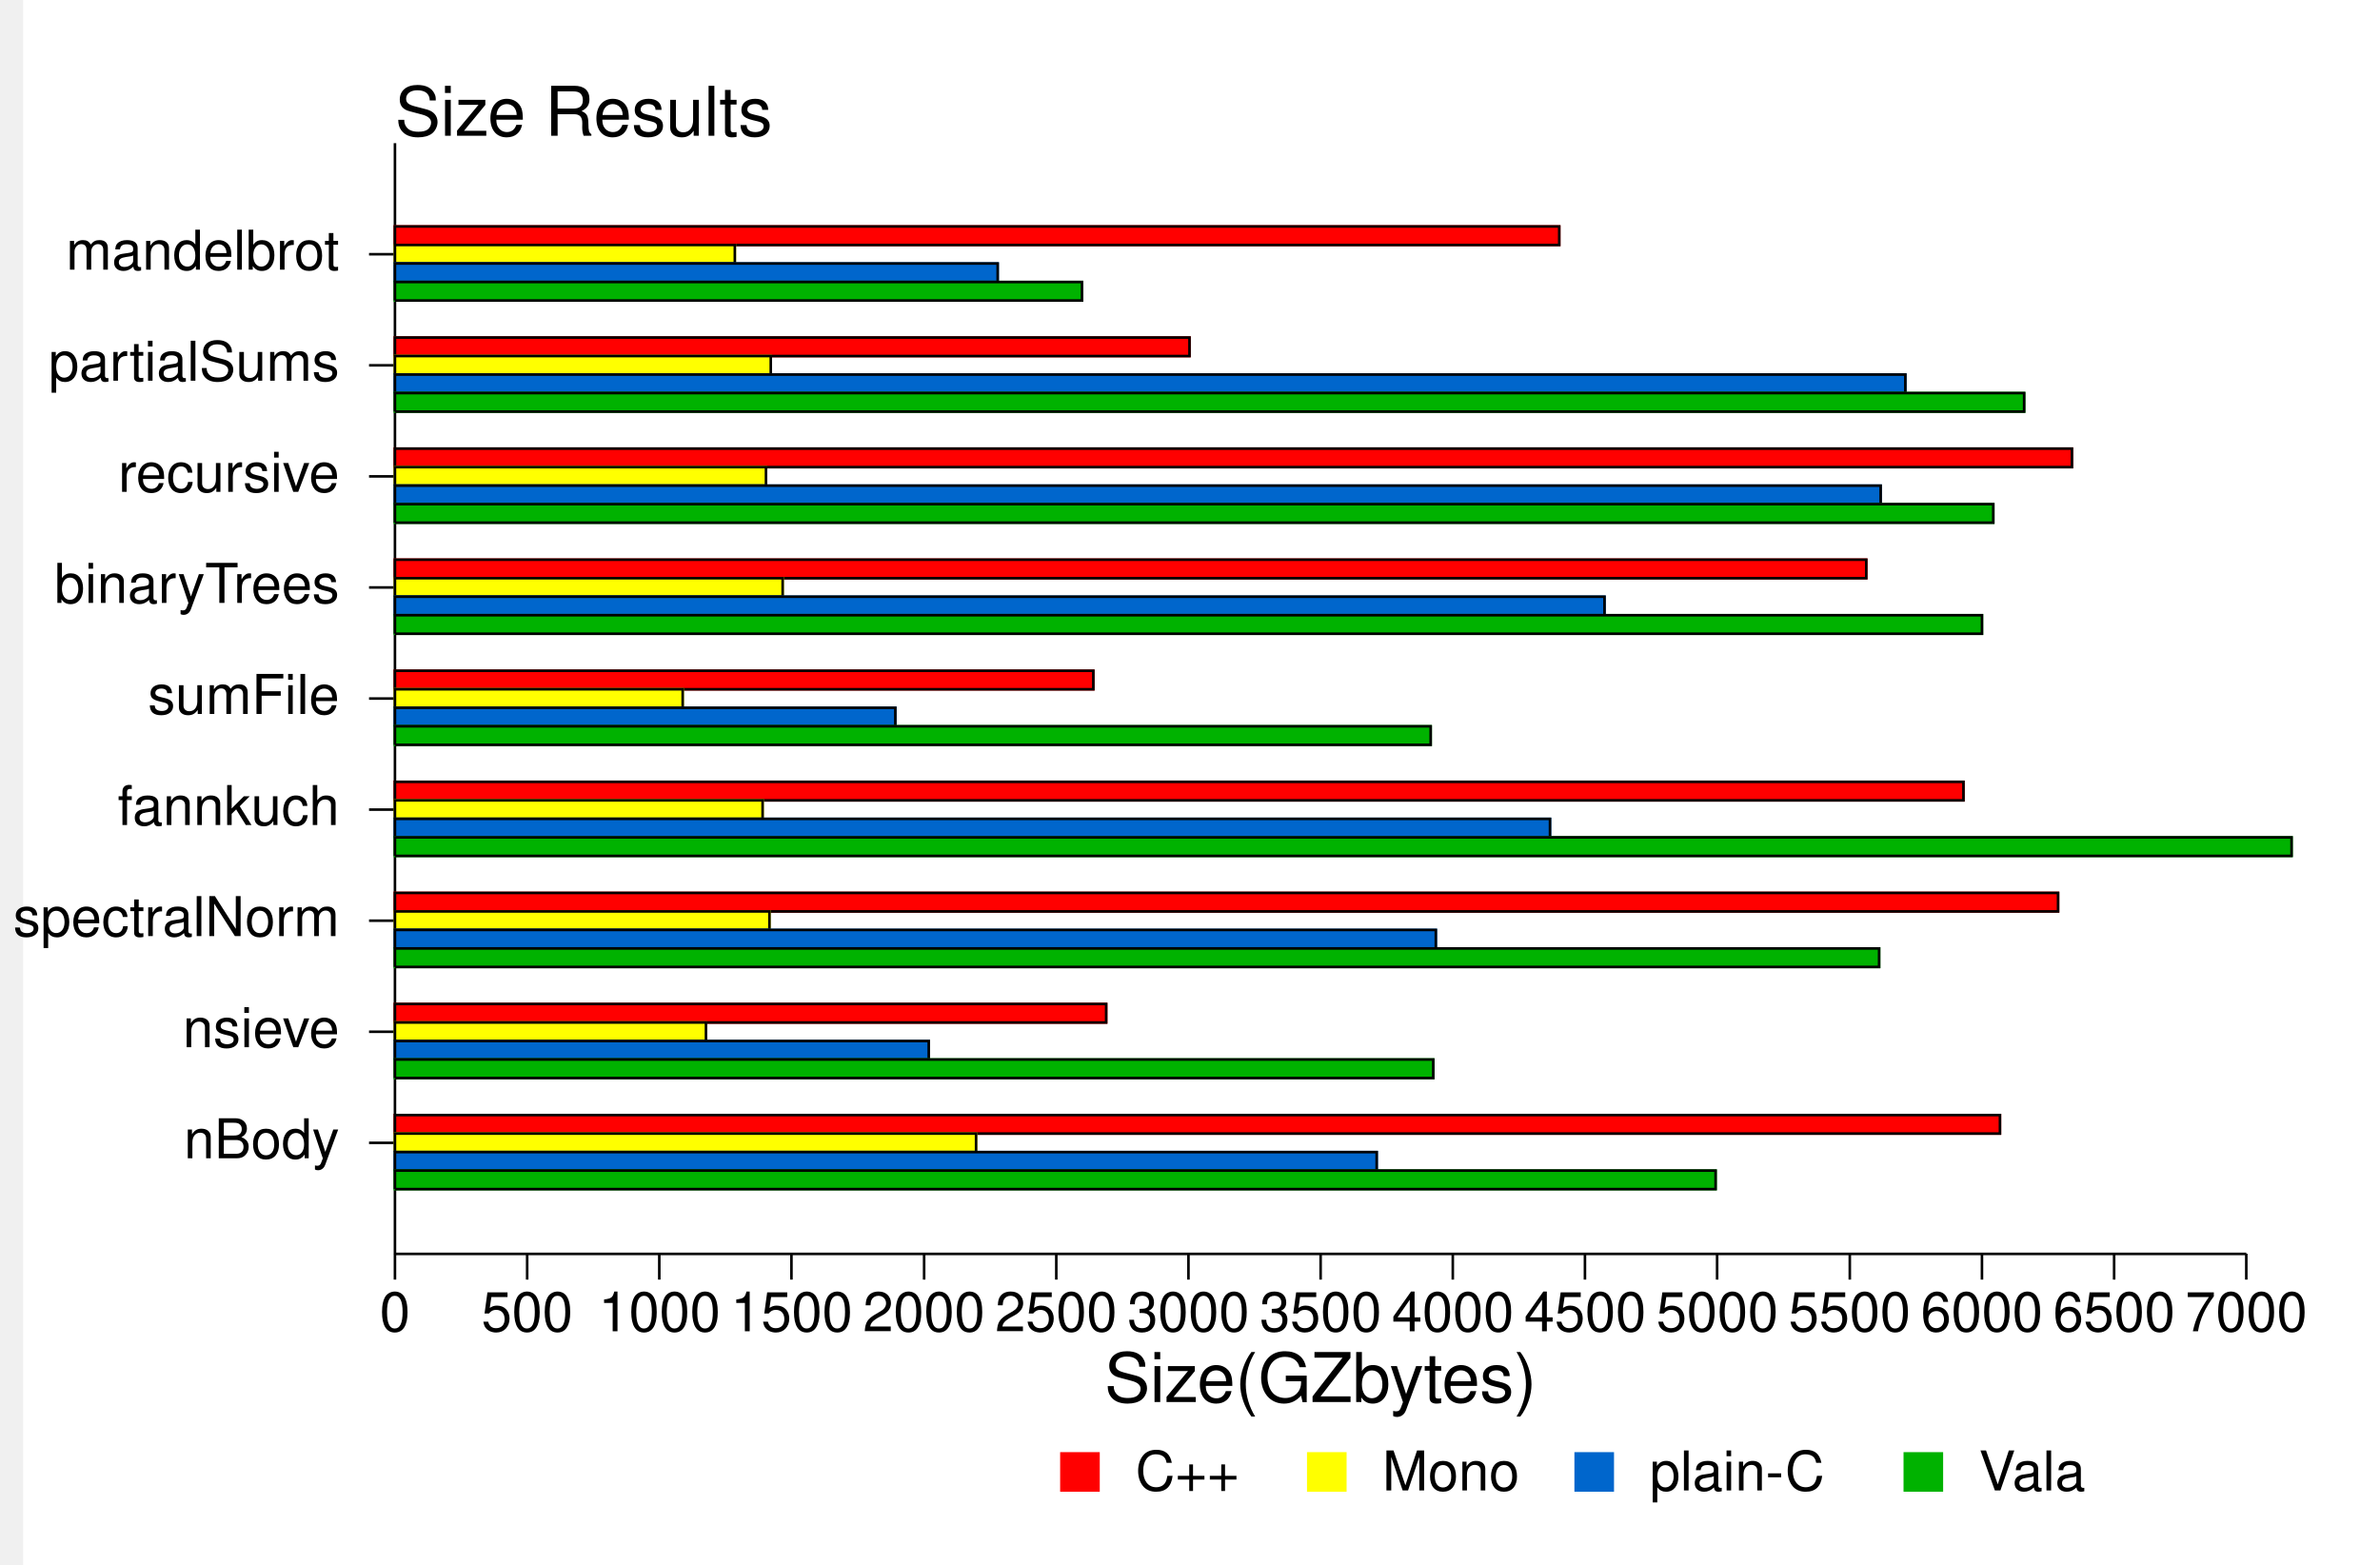
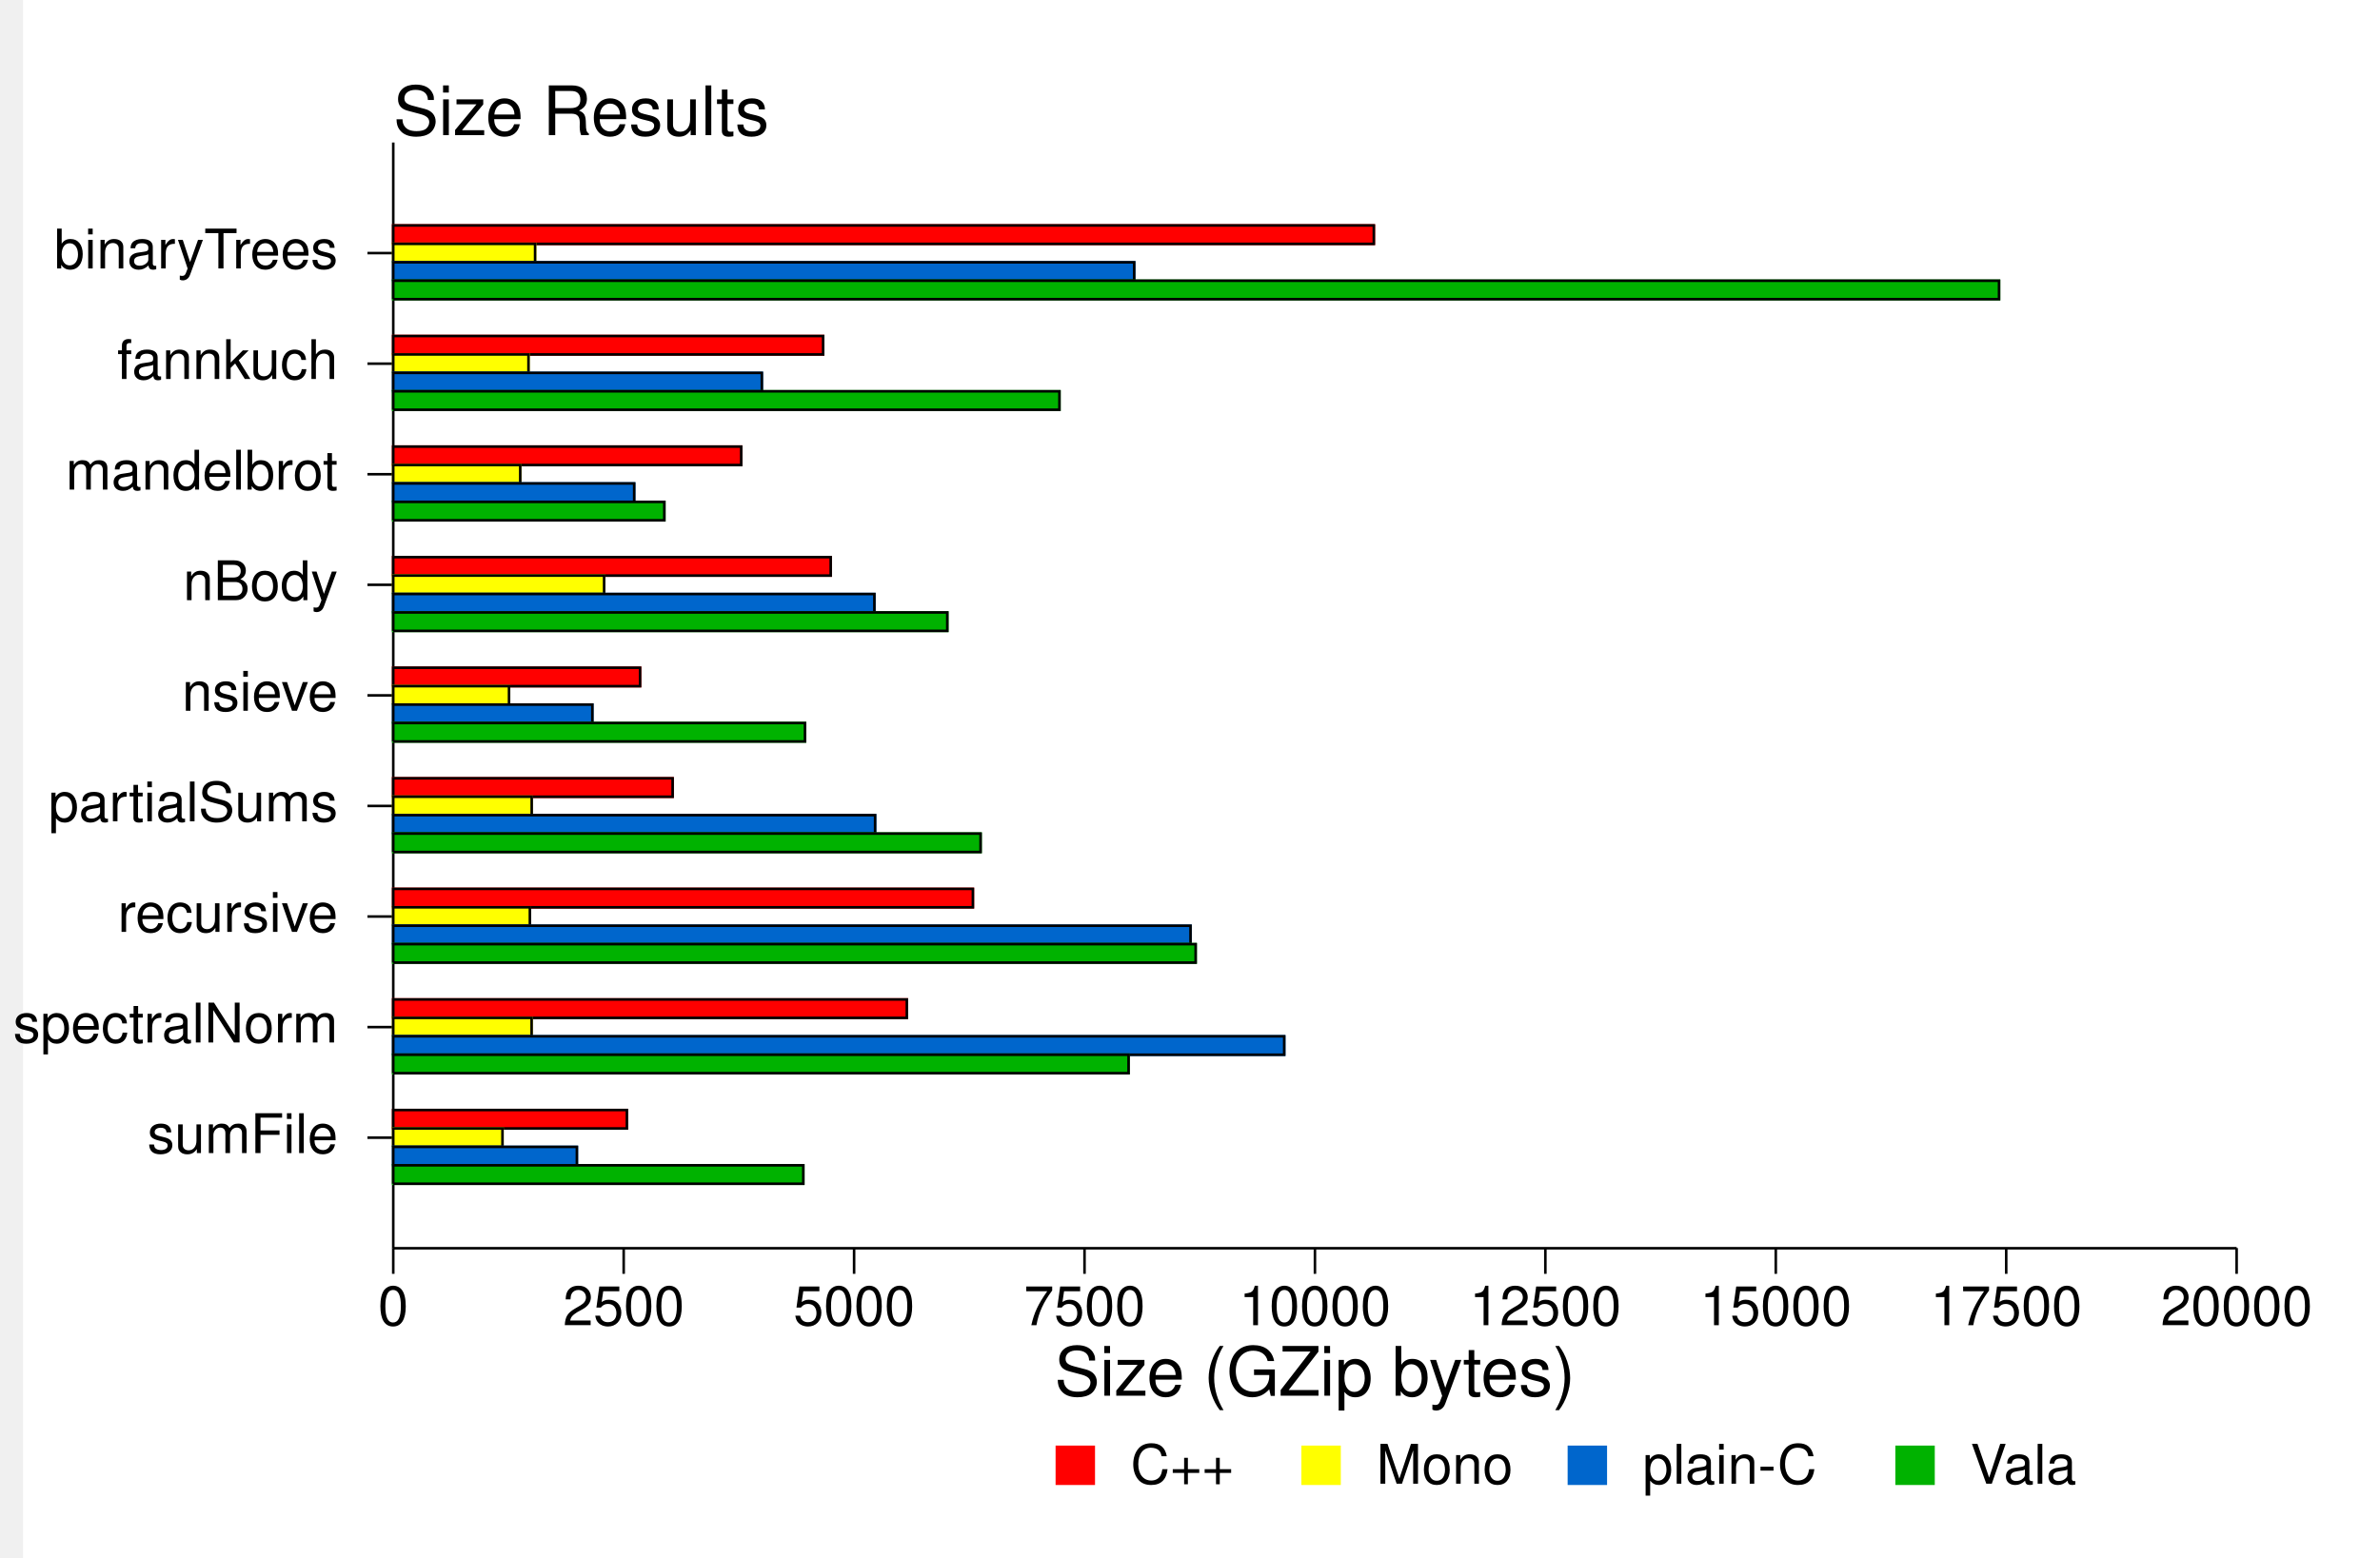
- <svg xmlns="http://www.w3.org/2000/svg" viewBox="0 0 462.80 304.24">
+ <svg xmlns="http://www.w3.org/2000/svg" viewBox="0 0 464.80 304.24">
  <g transform="translate(4.80 ,-44.16)">
    <g style="fill:#000000;stroke:#000000;font-family:Helvetica;">
      <g style="stroke-width:0.6;font-size:10pt;text-anchor:start;">
        <path d="M0 360l0 -360l504 0l0 360z" fill="#ffffff" stroke="#ffffff" />
        <text x="72.00" y="70.56" stroke="none">Size Results</text>
      </g>
      <g style="stroke-width:0.6;font-size:10pt;text-anchor:middle;">
-         <text x="252.00" y="316.80" stroke="none">Size(GZbytes)</text>
+         <text x="252.00" y="316.80" stroke="none">Size (GZip bytes)</text>
      </g>
      <g style="stroke-width:0.6;font-size:8pt;text-anchor:middle;">
        <text x="72.00" y="303.04" stroke="none">0</text>
      </g>
      <g style="stroke-width:0.5;font-size:8pt;text-anchor:middle;">
        <path d="M72 293l0 -5.04" fill="none" />
-         <text x="97.71" y="303.04" stroke="none">500</text>
-         <path d="M97.71 293l0 -5.04" fill="none" />
-         <text x="123.43" y="303.04" stroke="none">1000</text>
-         <path d="M123.4 293l0 -5.04" fill="none" />
-         <text x="149.14" y="303.04" stroke="none">1500</text>
-         <path d="M149.1 293l0 -5.04" fill="none" />
-         <text x="174.86" y="303.04" stroke="none">2000</text>
-         <path d="M174.9 293l0 -5.04" fill="none" />
-         <text x="200.57" y="303.04" stroke="none">2500</text>
-         <path d="M200.6 293l0 -5.04" fill="none" />
-         <text x="226.29" y="303.04" stroke="none">3000</text>
-         <path d="M226.3 293l0 -5.04" fill="none" />
-         <text x="252.00" y="303.04" stroke="none">3500</text>
+         <text x="117.00" y="303.04" stroke="none">2500</text>
+         <path d="M117 293l0 -5.04" fill="none" />
+         <text x="162.00" y="303.04" stroke="none">5000</text>
+         <path d="M162 293l0 -5.04" fill="none" />
+         <text x="207.00" y="303.04" stroke="none">7500</text>
+         <path d="M207 293l0 -5.04" fill="none" />
+         <text x="252.00" y="303.04" stroke="none">10000</text>
        <path d="M252 293l0 -5.04" fill="none" />
-         <text x="277.71" y="303.04" stroke="none">4000</text>
-         <path d="M277.7 293l0 -5.04" fill="none" />
-         <text x="303.43" y="303.04" stroke="none">4500</text>
-         <path d="M303.4 293l0 -5.04" fill="none" />
-         <text x="329.14" y="303.04" stroke="none">5000</text>
-         <path d="M329.1 293l0 -5.04" fill="none" />
-         <text x="354.86" y="303.04" stroke="none">5500</text>
-         <path d="M354.9 293l0 -5.04" fill="none" />
-         <text x="380.57" y="303.04" stroke="none">6000</text>
-         <path d="M380.6 293l0 -5.04" fill="none" />
-         <text x="406.29" y="303.04" stroke="none">6500</text>
-         <path d="M406.3 293l0 -5.04" fill="none" />
-         <text x="432.00" y="303.04" stroke="none">7000</text>
+         <text x="297.00" y="303.04" stroke="none">12500</text>
+         <path d="M297 293l0 -5.04" fill="none" />
+         <text x="342.00" y="303.04" stroke="none">15000</text>
+         <path d="M342 293l0 -5.04" fill="none" />
+         <text x="387.00" y="303.04" stroke="none">17500</text>
+         <path d="M387 293l0 -5.04" fill="none" />
+         <text x="432.00" y="303.04" stroke="none">20000</text>
        <path d="M432 293l0 -5.04" fill="none" />
        <path d="M72 288l360 0" fill="none" />
      </g>
      <g style="stroke-width:0.5;font-size:8pt;text-anchor:end;">
-         <text x="61.20" y="96.60" stroke="none">mandelbrot</text>
+         <text x="61.20" y="96.60" stroke="none">binaryTrees</text>
        <path d="M66.96 93.6l5.04 0" fill="none" />
-         <text x="61.20" y="118.20" stroke="none">partialSums</text>
+         <text x="61.20" y="118.20" stroke="none">fannkuch</text>
        <path d="M66.96 115.2l5.04 0" fill="none" />
-         <text x="61.20" y="139.80" stroke="none">recursive</text>
+         <text x="61.20" y="139.80" stroke="none">mandelbrot</text>
        <path d="M66.96 136.8l5.04 0" fill="none" />
-         <text x="61.20" y="161.40" stroke="none">binaryTrees</text>
+         <text x="61.20" y="161.40" stroke="none">nBody</text>
        <path d="M66.96 158.4l5.04 0" fill="none" />
-         <text x="61.20" y="183.00" stroke="none">sumFile</text>
+         <text x="61.20" y="183.00" stroke="none">nsieve</text>
        <path d="M66.96 180l5.04 0" fill="none" />
-         <text x="61.20" y="204.60" stroke="none">fannkuch</text>
+         <text x="61.20" y="204.60" stroke="none">partialSums</text>
        <path d="M66.96 201.6l5.04 0" fill="none" />
-         <text x="61.20" y="226.20" stroke="none">spectralNorm</text>
+         <text x="61.20" y="226.20" stroke="none">recursive</text>
        <path d="M66.96 223.2l5.04 0" fill="none" />
-         <text x="61.20" y="247.80" stroke="none">nsieve</text>
+         <text x="61.20" y="247.80" stroke="none">spectralNorm</text>
        <path d="M66.96 244.8l5.04 0" fill="none" />
-         <text x="61.20" y="269.40" stroke="none">nBody</text>
+         <text x="61.20" y="269.40" stroke="none">sumFile</text>
        <path d="M66.96 266.4l5.04 0" fill="none" />
        <path d="M72 288l0 -216" fill="none" />
-         <path d="M72 91.8l226.4 0l0 -3.6l-226.4 0z" fill="#ff0000" stroke="#ff0000" />
-         <path d="M72 91.8l226.4 0l0 -3.6l-226.4 0l0 3.6" fill="none" />
-         <path d="M72 113.4l154.5 0l0 -3.6l-154.5 0z" fill="#ff0000" stroke="#ff0000" />
-         <path d="M72 113.4l154.5 0l0 -3.6l-154.5 0l0 3.6" fill="none" />
-         <path d="M72 135l326.1 0l0 -3.6l-326.1 0z" fill="#ff0000" stroke="#ff0000" />
-         <path d="M72 135l326.1 0l0 -3.6l-326.1 0l0 3.6" fill="none" />
-         <path d="M72 156.6l286.1 0l0 -3.6l-286.1 0z" fill="#ff0000" stroke="#ff0000" />
-         <path d="M72 156.6l286.1 0l0 -3.6l-286.1 0l0 3.6" fill="none" />
-         <path d="M72 178.2l135.8 0l0 -3.6l-135.8 0z" fill="#ff0000" stroke="#ff0000" />
-         <path d="M72 178.2l135.8 0l0 -3.6l-135.8 0l0 3.6" fill="none" />
-         <path d="M72 199.8l305 0l0 -3.6l-305 0z" fill="#ff0000" stroke="#ff0000" />
-         <path d="M72 199.8l305 0l0 -3.6l-305 0l0 3.6" fill="none" />
-         <path d="M72 221.4l323.4 0l0 -3.6l-323.4 0z" fill="#ff0000" stroke="#ff0000" />
-         <path d="M72 221.4l323.4 0l0 -3.6l-323.4 0l0 3.6" fill="none" />
-         <path d="M72 243l138.3 0l0 -3.6l-138.3 0z" fill="#ff0000" stroke="#ff0000" />
-         <path d="M72 243l138.3 0l0 -3.6l-138.3 0l0 3.6" fill="none" />
-         <path d="M72 264.6l312.1 0l0 -3.6l-312.1 0z" fill="#ff0000" stroke="#ff0000" />
-         <path d="M72 264.6l312.1 0l0 -3.6l-312.1 0l0 3.6" fill="none" />
-         <path d="M72 95.4l66.09 0l0 -3.6l-66.09 0z" fill="#ffff00" stroke="#ffff00" />
-         <path d="M72 95.4l66.09 0l0 -3.6l-66.09 0l0 3.6" fill="none" />
-         <path d="M72 117l73.08 0l0 -3.6l-73.08 0z" fill="#ffff00" stroke="#ffff00" />
-         <path d="M72 117l73.08 0l0 -3.6l-73.08 0l0 3.6" fill="none" />
-         <path d="M72 138.6l72.15 0l0 -3.6l-72.15 0z" fill="#ffff00" stroke="#ffff00" />
-         <path d="M72 138.6l72.15 0l0 -3.6l-72.15 0l0 3.6" fill="none" />
-         <path d="M72 160.2l75.39 0l0 -3.6l-75.39 0z" fill="#ffff00" stroke="#ffff00" />
-         <path d="M72 160.2l75.39 0l0 -3.6l-75.39 0l0 3.6" fill="none" />
-         <path d="M72 181.8l55.95 0l0 -3.6l-55.95 0z" fill="#ffff00" stroke="#ffff00" />
-         <path d="M72 181.8l55.95 0l0 -3.6l-55.95 0l0 3.6" fill="none" />
-         <path d="M72 203.4l71.49 0l0 -3.6l-71.49 0z" fill="#ffff00" stroke="#ffff00" />
-         <path d="M72 203.4l71.49 0l0 -3.6l-71.49 0l0 3.6" fill="none" />
-         <path d="M72 225l72.82 0l0 -3.6l-72.82 0z" fill="#ffff00" stroke="#ffff00" />
-         <path d="M72 225l72.82 0l0 -3.6l-72.82 0l0 3.6" fill="none" />
-         <path d="M72 246.6l60.48 0l0 -3.6l-60.48 0z" fill="#ffff00" stroke="#ffff00" />
-         <path d="M72 246.6l60.48 0l0 -3.6l-60.48 0l0 3.6" fill="none" />
-         <path d="M72 268.2l113 0l0 -3.6l-113 0z" fill="#ffff00" stroke="#ffff00" />
-         <path d="M72 268.2l113 0l0 -3.6l-113 0l0 3.6" fill="none" />
-         <path d="M72 99l117.2 0l0 -3.6l-117.2 0z" fill="#0066cc" stroke="#0066cc" />
-         <path d="M72 99l117.2 0l0 -3.6l-117.2 0l0 3.6" fill="none" />
-         <path d="M72 120.6l293.7 0l0 -3.6l-293.7 0z" fill="#0066cc" stroke="#0066cc" />
-         <path d="M72 120.6l293.7 0l0 -3.6l-293.7 0l0 3.6" fill="none" />
-         <path d="M72 142.2l288.9 0l0 -3.6l-288.9 0z" fill="#0066cc" stroke="#0066cc" />
-         <path d="M72 142.2l288.9 0l0 -3.6l-288.9 0l0 3.6" fill="none" />
-         <path d="M72 163.8l235.2 0l0 -3.6l-235.2 0z" fill="#0066cc" stroke="#0066cc" />
-         <path d="M72 163.8l235.2 0l0 -3.6l-235.2 0l0 3.6" fill="none" />
-         <path d="M72 185.4l97.3 0l0 -3.6l-97.3 0z" fill="#0066cc" stroke="#0066cc" />
-         <path d="M72 185.4l97.3 0l0 -3.6l-97.3 0l0 3.6" fill="none" />
-         <path d="M72 207l224.6 0l0 -3.6l-224.6 0z" fill="#0066cc" stroke="#0066cc" />
-         <path d="M72 207l224.6 0l0 -3.6l-224.6 0l0 3.6" fill="none" />
-         <path d="M72 228.6l202.4 0l0 -3.6l-202.4 0z" fill="#0066cc" stroke="#0066cc" />
-         <path d="M72 228.6l202.4 0l0 -3.6l-202.4 0l0 3.6" fill="none" />
-         <path d="M72 250.2l103.8 0l0 -3.6l-103.8 0z" fill="#0066cc" stroke="#0066cc" />
-         <path d="M72 250.2l103.8 0l0 -3.6l-103.8 0l0 3.6" fill="none" />
-         <path d="M72 271.8l190.9 0l0 -3.6l-190.9 0z" fill="#0066cc" stroke="#0066cc" />
-         <path d="M72 271.8l190.9 0l0 -3.6l-190.9 0l0 3.6" fill="none" />
-         <path d="M72 102.6l133.6 0l0 -3.6l-133.6 0z" fill="#00b200" stroke="#00b200" />
-         <path d="M72 102.6l133.6 0l0 -3.6l-133.6 0l0 3.6" fill="none" />
-         <path d="M72 124.2l316.8 0l0 -3.6l-316.8 0z" fill="#00b200" stroke="#00b200" />
-         <path d="M72 124.2l316.8 0l0 -3.6l-316.8 0l0 3.6" fill="none" />
-         <path d="M72 145.8l310.8 0l0 -3.6l-310.8 0z" fill="#00b200" stroke="#00b200" />
-         <path d="M72 145.8l310.8 0l0 -3.6l-310.8 0l0 3.6" fill="none" />
-         <path d="M72 167.4l308.6 0l0 -3.6l-308.6 0z" fill="#00b200" stroke="#00b200" />
-         <path d="M72 167.4l308.6 0l0 -3.6l-308.6 0l0 3.6" fill="none" />
-         <path d="M72 189l201.4 0l0 -3.6l-201.4 0z" fill="#00b200" stroke="#00b200" />
-         <path d="M72 189l201.4 0l0 -3.6l-201.4 0l0 3.6" fill="none" />
-         <path d="M72 210.6l368.8 0l0 -3.6l-368.8 0z" fill="#00b200" stroke="#00b200" />
-         <path d="M72 210.6l368.8 0l0 -3.6l-368.8 0l0 3.6" fill="none" />
-         <path d="M72 232.2l288.6 0l0 -3.6l-288.6 0z" fill="#00b200" stroke="#00b200" />
-         <path d="M72 232.2l288.6 0l0 -3.6l-288.6 0l0 3.6" fill="none" />
-         <path d="M72 253.8l201.9 0l0 -3.6l-201.9 0z" fill="#00b200" stroke="#00b200" />
-         <path d="M72 253.8l201.9 0l0 -3.6l-201.9 0l0 3.6" fill="none" />
-         <path d="M72 275.4l256.8 0l0 -3.6l-256.8 0z" fill="#00b200" stroke="#00b200" />
-         <path d="M72 275.4l256.8 0l0 -3.6l-256.8 0l0 3.6" fill="none" />
+         <path d="M72 91.8l191.5 0l0 -3.6l-191.5 0z" fill="#ff0000" stroke="#ff0000" />
+         <path d="M72 91.8l191.5 0l0 -3.6l-191.5 0l0 3.6" fill="none" />
+         <path d="M72 113.4l83.95 0l0 -3.6l-83.95 0z" fill="#ff0000" stroke="#ff0000" />
+         <path d="M72 113.4l83.95 0l0 -3.6l-83.95 0l0 3.6" fill="none" />
+         <path d="M72 135l67.95 0l0 -3.6l-67.95 0z" fill="#ff0000" stroke="#ff0000" />
+         <path d="M72 135l67.95 0l0 -3.6l-67.95 0l0 3.6" fill="none" />
+         <path d="M72 156.6l85.43 0l0 -3.6l-85.43 0z" fill="#ff0000" stroke="#ff0000" />
+         <path d="M72 156.6l85.43 0l0 -3.6l-85.43 0l0 3.6" fill="none" />
+         <path d="M72 178.2l48.2 0l0 -3.6l-48.2 0z" fill="#ff0000" stroke="#ff0000" />
+         <path d="M72 178.2l48.2 0l0 -3.6l-48.2 0l0 3.6" fill="none" />
+         <path d="M72 199.8l54.56 0l0 -3.6l-54.56 0z" fill="#ff0000" stroke="#ff0000" />
+         <path d="M72 199.8l54.56 0l0 -3.6l-54.56 0l0 3.6" fill="none" />
+         <path d="M72 221.4l113.2 0l0 -3.6l-113.2 0z" fill="#ff0000" stroke="#ff0000" />
+         <path d="M72 221.4l113.2 0l0 -3.6l-113.2 0l0 3.6" fill="none" />
+         <path d="M72 243l100.3 0l0 -3.6l-100.3 0z" fill="#ff0000" stroke="#ff0000" />
+         <path d="M72 243l100.3 0l0 -3.6l-100.3 0l0 3.6" fill="none" />
+         <path d="M72 264.6l45.63 0l0 -3.6l-45.63 0z" fill="#ff0000" stroke="#ff0000" />
+         <path d="M72 264.6l45.63 0l0 -3.6l-45.63 0l0 3.6" fill="none" />
+         <path d="M72 95.4l27.7 0l0 -3.6l-27.7 0z" fill="#ffff00" stroke="#ffff00" />
+         <path d="M72 95.4l27.7 0l0 -3.6l-27.7 0l0 3.6" fill="none" />
+         <path d="M72 117l26.41 0l0 -3.6l-26.41 0z" fill="#ffff00" stroke="#ffff00" />
+         <path d="M72 117l26.41 0l0 -3.6l-26.41 0l0 3.6" fill="none" />
+         <path d="M72 138.6l24.8 0l0 -3.6l-24.8 0z" fill="#ffff00" stroke="#ffff00" />
+         <path d="M72 138.6l24.8 0l0 -3.6l-24.8 0l0 3.6" fill="none" />
+         <path d="M72 160.2l41.18 0l0 -3.6l-41.18 0z" fill="#ffff00" stroke="#ffff00" />
+         <path d="M72 160.2l41.18 0l0 -3.6l-41.18 0l0 3.6" fill="none" />
+         <path d="M72 181.8l22.61 0l0 -3.6l-22.61 0z" fill="#ffff00" stroke="#ffff00" />
+         <path d="M72 181.8l22.61 0l0 -3.6l-22.61 0l0 3.6" fill="none" />
+         <path d="M72 203.4l27.04 0l0 -3.6l-27.04 0z" fill="#ffff00" stroke="#ffff00" />
+         <path d="M72 203.4l27.04 0l0 -3.6l-27.04 0l0 3.6" fill="none" />
+         <path d="M72 225l26.68 0l0 -3.6l-26.68 0z" fill="#ffff00" stroke="#ffff00" />
+         <path d="M72 225l26.68 0l0 -3.6l-26.68 0l0 3.6" fill="none" />
+         <path d="M72 246.6l27.02 0l0 -3.6l-27.02 0z" fill="#ffff00" stroke="#ffff00" />
+         <path d="M72 246.6l27.02 0l0 -3.6l-27.02 0l0 3.6" fill="none" />
+         <path d="M72 268.2l21.33 0l0 -3.6l-21.33 0z" fill="#ffff00" stroke="#ffff00" />
+         <path d="M72 268.2l21.33 0l0 -3.6l-21.33 0l0 3.6" fill="none" />
+         <path d="M72 99l144.7 0l0 -3.6l-144.7 0z" fill="#0066cc" stroke="#0066cc" />
+         <path d="M72 99l144.7 0l0 -3.6l-144.7 0l0 3.6" fill="none" />
+         <path d="M72 120.6l71.98 0l0 -3.6l-71.98 0z" fill="#0066cc" stroke="#0066cc" />
+         <path d="M72 120.6l71.98 0l0 -3.6l-71.98 0l0 3.6" fill="none" />
+         <path d="M72 142.2l47.05 0l0 -3.6l-47.05 0z" fill="#0066cc" stroke="#0066cc" />
+         <path d="M72 142.2l47.05 0l0 -3.6l-47.05 0l0 3.6" fill="none" />
+         <path d="M72 163.8l93.96 0l0 -3.6l-93.96 0z" fill="#0066cc" stroke="#0066cc" />
+         <path d="M72 163.8l93.96 0l0 -3.6l-93.96 0l0 3.6" fill="none" />
+         <path d="M72 185.4l38.88 0l0 -3.6l-38.88 0z" fill="#0066cc" stroke="#0066cc" />
+         <path d="M72 185.4l38.88 0l0 -3.6l-38.88 0l0 3.6" fill="none" />
+         <path d="M72 207l94.1 0l0 -3.6l-94.1 0z" fill="#0066cc" stroke="#0066cc" />
+         <path d="M72 207l94.1 0l0 -3.6l-94.1 0l0 3.6" fill="none" />
+         <path d="M72 228.6l155.7 0l0 -3.6l-155.7 0z" fill="#0066cc" stroke="#0066cc" />
+         <path d="M72 228.6l155.7 0l0 -3.6l-155.7 0l0 3.6" fill="none" />
+         <path d="M72 250.2l174 0l0 -3.6l-174 0z" fill="#0066cc" stroke="#0066cc" />
+         <path d="M72 250.2l174 0l0 -3.6l-174 0l0 3.6" fill="none" />
+         <path d="M72 271.8l35.86 0l0 -3.6l-35.86 0z" fill="#0066cc" stroke="#0066cc" />
+         <path d="M72 271.8l35.86 0l0 -3.6l-35.86 0l0 3.6" fill="none" />
+         <path d="M72 102.6l313.6 0l0 -3.6l-313.6 0z" fill="#00b200" stroke="#00b200" />
+         <path d="M72 102.6l313.6 0l0 -3.6l-313.6 0l0 3.6" fill="none" />
+         <path d="M72 124.2l130.1 0l0 -3.6l-130.1 0z" fill="#00b200" stroke="#00b200" />
+         <path d="M72 124.2l130.1 0l0 -3.6l-130.1 0l0 3.6" fill="none" />
+         <path d="M72 145.8l52.94 0l0 -3.6l-52.94 0z" fill="#00b200" stroke="#00b200" />
+         <path d="M72 145.8l52.94 0l0 -3.6l-52.94 0l0 3.6" fill="none" />
+         <path d="M72 167.4l108.2 0l0 -3.6l-108.2 0z" fill="#00b200" stroke="#00b200" />
+         <path d="M72 167.4l108.2 0l0 -3.6l-108.2 0l0 3.6" fill="none" />
+         <path d="M72 189l80.41 0l0 -3.6l-80.41 0z" fill="#00b200" stroke="#00b200" />
+         <path d="M72 189l80.41 0l0 -3.6l-80.41 0l0 3.6" fill="none" />
+         <path d="M72 210.6l114.7 0l0 -3.6l-114.7 0z" fill="#00b200" stroke="#00b200" />
+         <path d="M72 210.6l114.7 0l0 -3.6l-114.7 0l0 3.6" fill="none" />
+         <path d="M72 232.2l156.7 0l0 -3.6l-156.7 0z" fill="#00b200" stroke="#00b200" />
+         <path d="M72 232.2l156.7 0l0 -3.6l-156.7 0l0 3.6" fill="none" />
+         <path d="M72 253.8l143.6 0l0 -3.6l-143.6 0z" fill="#00b200" stroke="#00b200" />
+         <path d="M72 253.8l143.6 0l0 -3.6l-143.6 0l0 3.6" fill="none" />
+         <path d="M72 275.4l80.08 0l0 -3.6l-80.08 0z" fill="#00b200" stroke="#00b200" />
+         <path d="M72 275.4l80.08 0l0 -3.6l-80.08 0l0 3.6" fill="none" />
        <path d="M201.6 334l0 -7.2l7.2 0l0 7.2z" fill="#ff0000" stroke="#ff0000" />
      </g>
      <g style="stroke-width:0.5;font-size:8pt;text-anchor:start;">
        <text x="216.00" y="334.00" stroke="none">C++</text>
        <path d="M249.6 334l0 -7.2l7.2 0l0 7.2z" fill="#ffff00" stroke="#ffff00" />
        <text x="264.00" y="334.00" stroke="none">Mono</text>
        <path d="M301.6 334l0 -7.2l7.2 0l0 7.2z" fill="#0066cc" stroke="#0066cc" />
        <text x="316.00" y="334.00" stroke="none">plain-C</text>
        <path d="M365.6 334l0 -7.2l7.2 0l0 7.2z" fill="#00b200" stroke="#00b200" />
        <text x="380.00" y="334.00" stroke="none">Vala</text>
      </g>
    </g>
  </g>
</svg>
